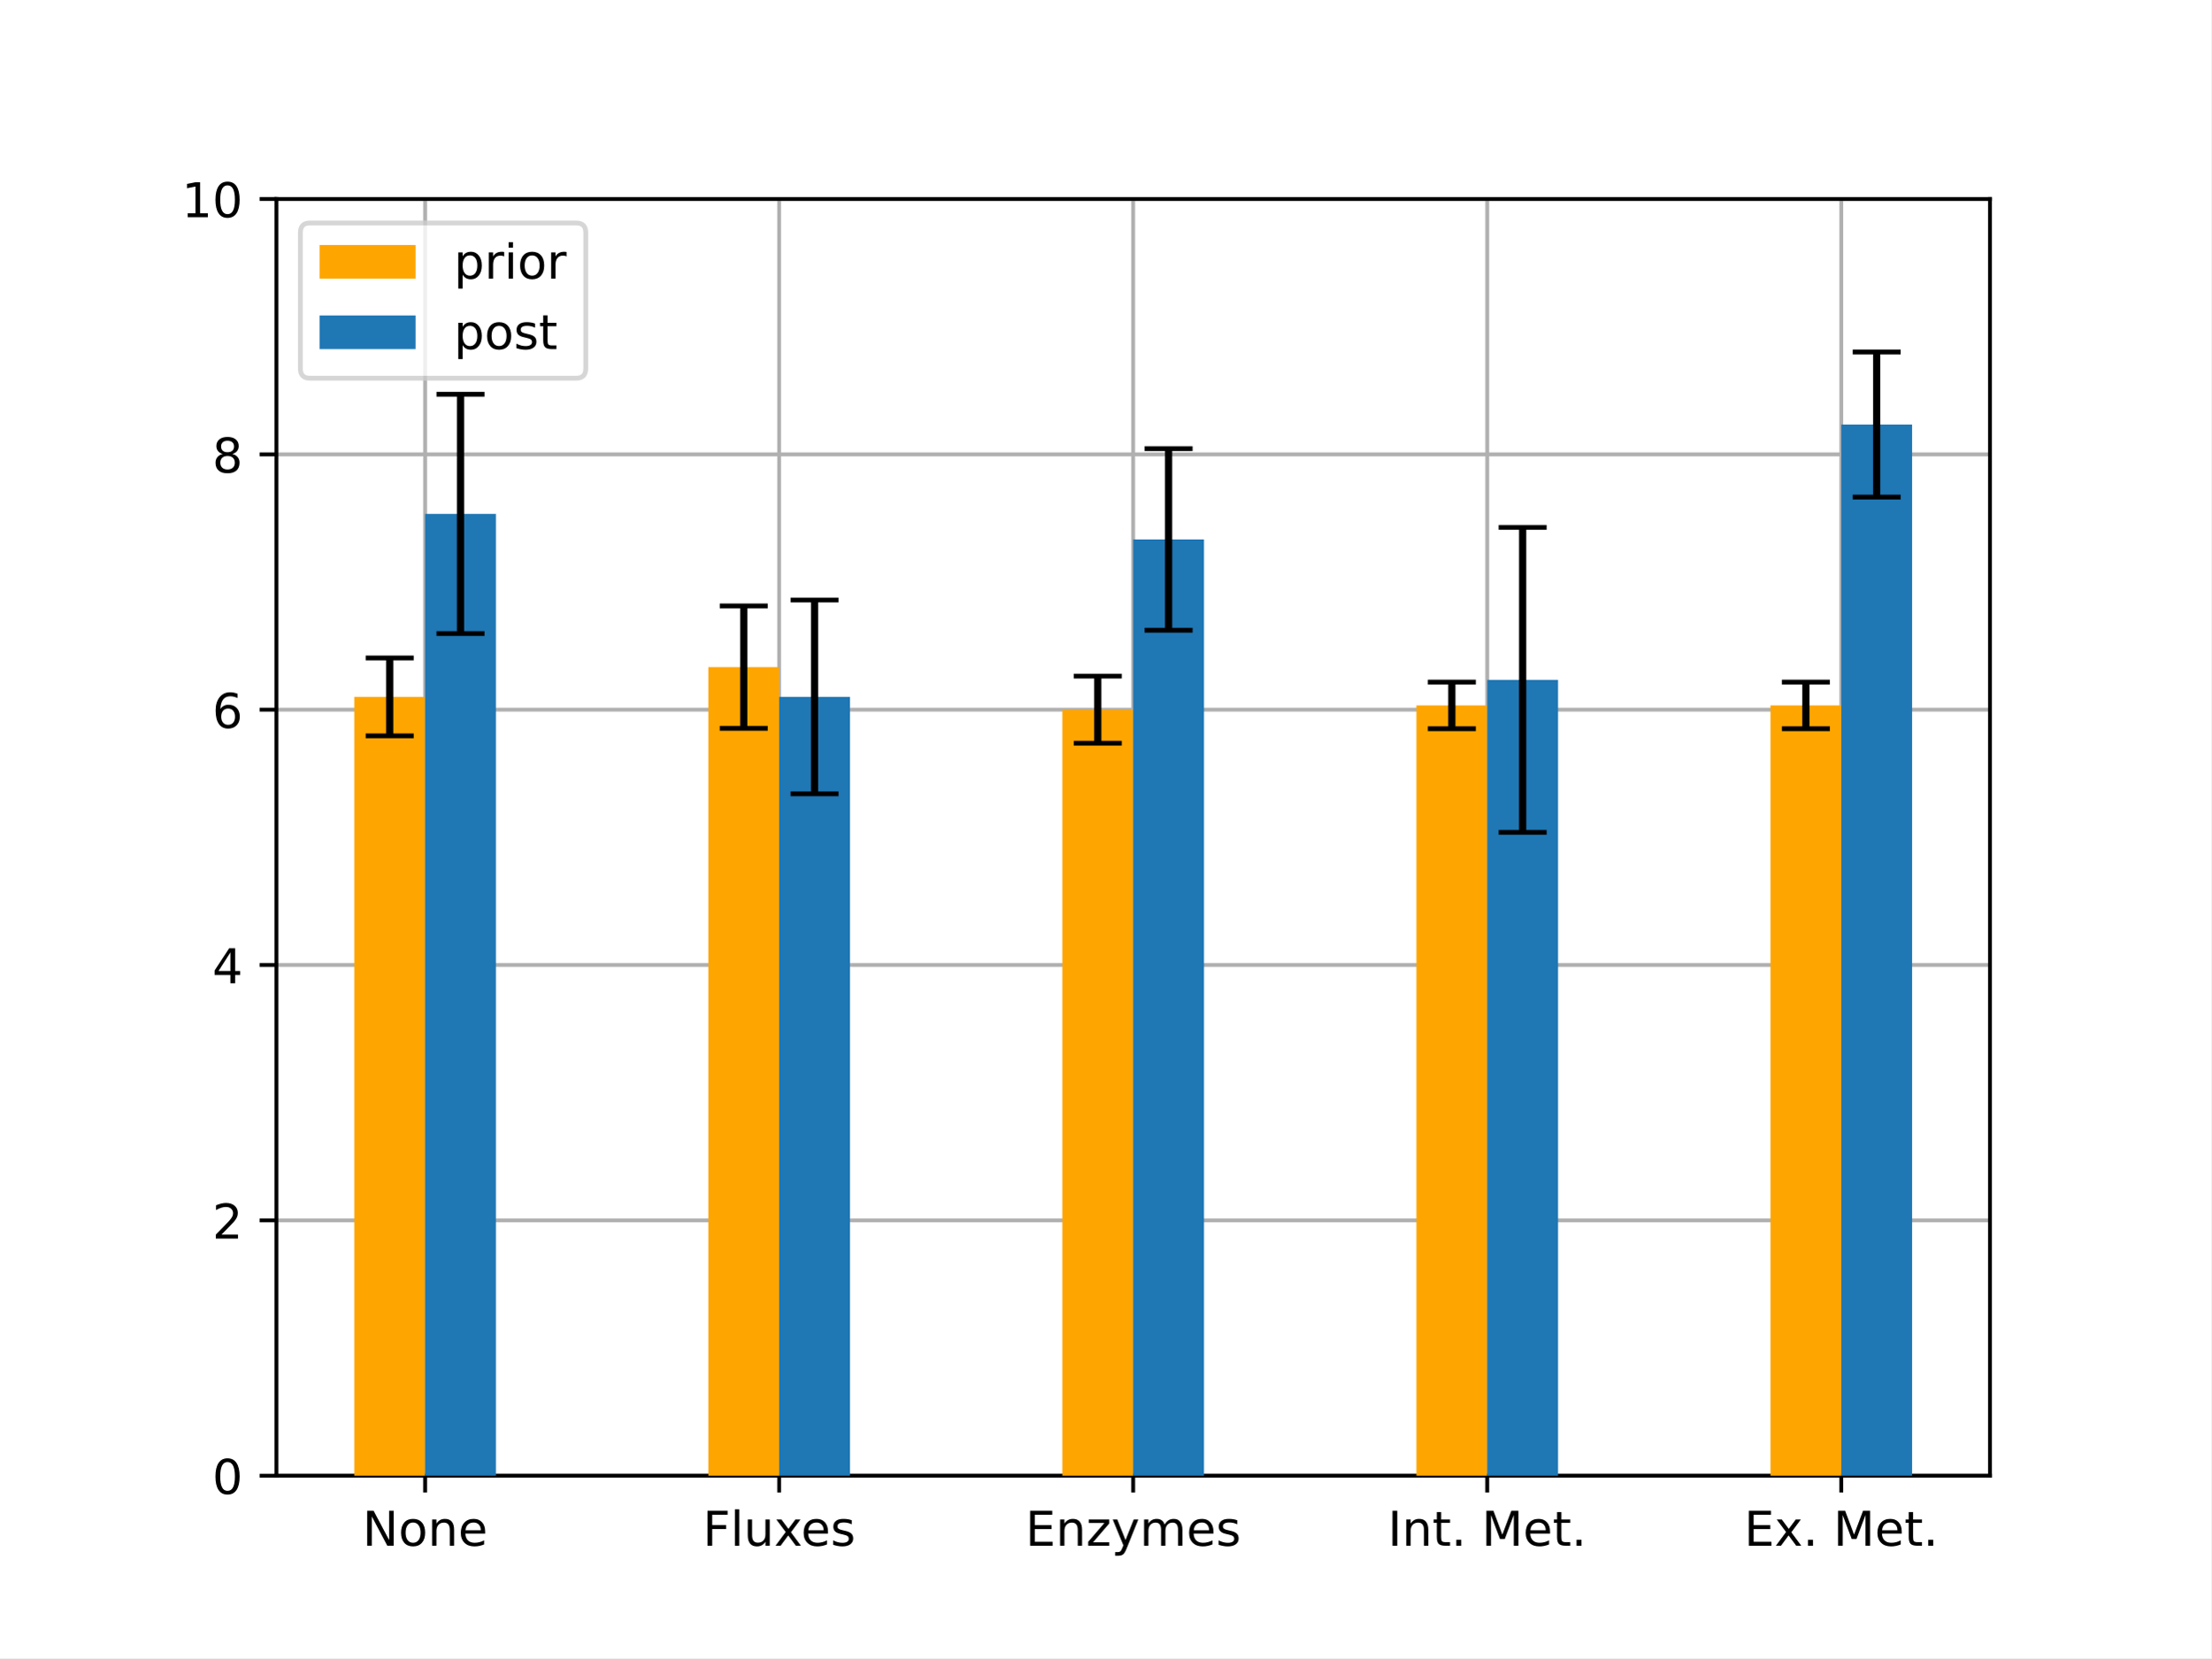
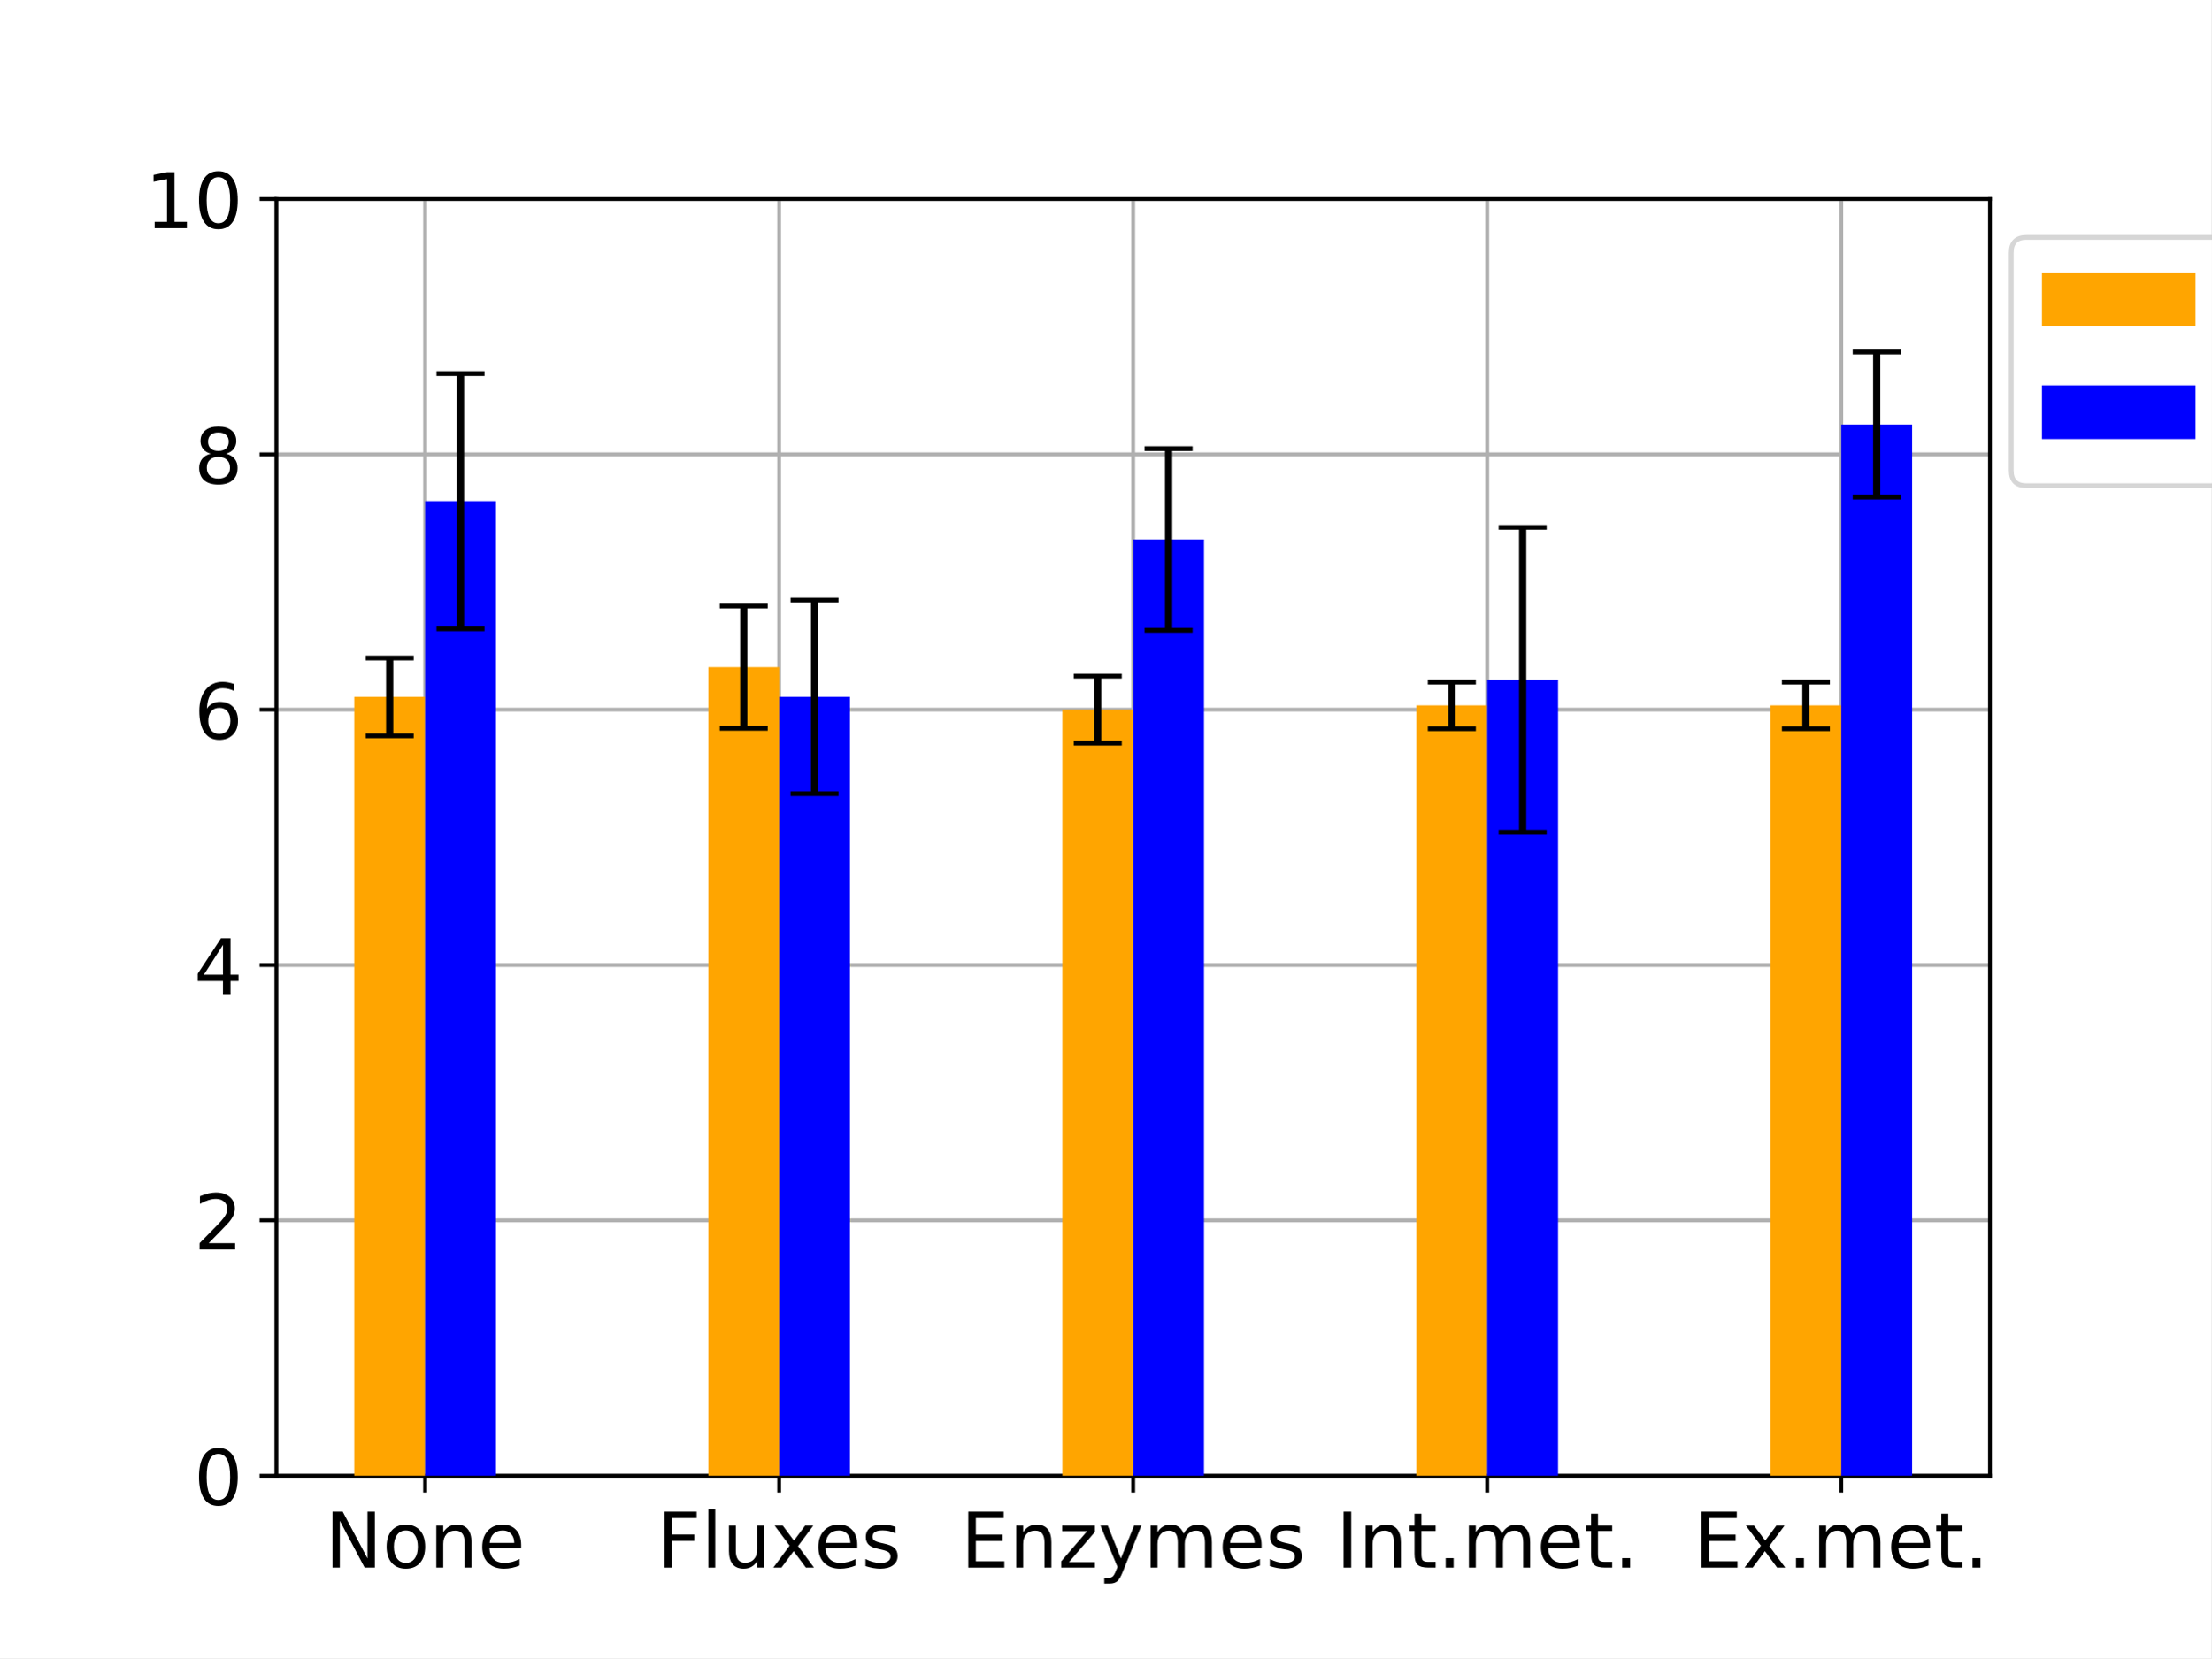
<svg xmlns="http://www.w3.org/2000/svg" xmlns:xlink="http://www.w3.org/1999/xlink" width="460.8pt" height="345.6pt" viewBox="0 0 460.8 345.6" version="1.1">
  <defs>
    <style type="text/css">*{stroke-linejoin: round; stroke-linecap: butt}</style>
  </defs>
  <g id="figure_1">
    <g id="patch_1">
      <path d="M 0 345.6  L 460.8 345.6  L 460.8 0  L 0 0  z " style="fill: #ffffff" />
    </g>
    <g id="axes_1">
      <g id="patch_2">
        <path d="M 57.6 307.584  L 414.72 307.584  L 414.72 41.472  L 57.6 41.472  z " style="fill: #ffffff" />
      </g>
      <g id="matplotlib.axis_1">
        <g id="xtick_1">
          <g id="line2d_1">
-             <path d="M 88.59 307.584  L 88.59 41.472  " clip-path="url(#p0e4ac9f509)" style="fill: none; stroke: #b0b0b0; stroke-width: 0.8; stroke-linecap: square" />
+             <path d="M 88.59 307.584  L 88.59 41.472  " clip-path="url(#p05f80bcb26)" style="fill: none; stroke: #b0b0b0; stroke-width: 0.8; stroke-linecap: square" />
          </g>
          <g id="line2d_2">
            <defs>
-               <path id="m2a19b3f44e" d="M 0 0  L 0 3.5  " style="stroke: #000000; stroke-width: 0.8" />
+               <path id="mc0271619fb" d="M 0 0  L 0 3.5  " style="stroke: #000000; stroke-width: 0.8" />
            </defs>
            <g>
-               <use xlink:href="#m2a19b3f44e" x="88.59" y="307.584" style="stroke: #000000; stroke-width: 0.8" />
+               <use xlink:href="#mc0271619fb" x="88.59" y="307.584" style="stroke: #000000; stroke-width: 0.8" />
            </g>
          </g>
          <g id="text_1">
-             <g transform="translate(75.54444 322.1824) scale(0.1 -0.1)">
+             <g transform="translate(67.71725 326.7415) scale(0.16 -0.16)">
              <defs>
                <path id="DejaVuSans-4e" d="M 628 4666  L 1478 4666  L 3547 763  L 3547 4666  L 4159 4666  L 4159 0  L 3309 0  L 1241 3903  L 1241 0  L 628 0  L 628 4666  z " transform="scale(0.015625)" />
                <path id="DejaVuSans-6f" d="M 1959 3097  Q 1497 3097 1228 2736  Q 959 2375 959 1747  Q 959 1119 1226 758  Q 1494 397 1959 397  Q 2419 397 2687 759  Q 2956 1122 2956 1747  Q 2956 2369 2687 2733  Q 2419 3097 1959 3097  z M 1959 3584  Q 2709 3584 3137 3096  Q 3566 2609 3566 1747  Q 3566 888 3137 398  Q 2709 -91 1959 -91  Q 1206 -91 779 398  Q 353 888 353 1747  Q 353 2609 779 3096  Q 1206 3584 1959 3584  z " transform="scale(0.015625)" />
                <path id="DejaVuSans-6e" d="M 3513 2113  L 3513 0  L 2938 0  L 2938 2094  Q 2938 2591 2744 2837  Q 2550 3084 2163 3084  Q 1697 3084 1428 2787  Q 1159 2491 1159 1978  L 1159 0  L 581 0  L 581 3500  L 1159 3500  L 1159 2956  Q 1366 3272 1645 3428  Q 1925 3584 2291 3584  Q 2894 3584 3203 3211  Q 3513 2838 3513 2113  z " transform="scale(0.015625)" />
                <path id="DejaVuSans-65" d="M 3597 1894  L 3597 1613  L 953 1613  Q 991 1019 1311 708  Q 1631 397 2203 397  Q 2534 397 2845 478  Q 3156 559 3463 722  L 3463 178  Q 3153 47 2828 -22  Q 2503 -91 2169 -91  Q 1331 -91 842 396  Q 353 884 353 1716  Q 353 2575 817 3079  Q 1281 3584 2069 3584  Q 2775 3584 3186 3129  Q 3597 2675 3597 1894  z M 3022 2063  Q 3016 2534 2758 2815  Q 2500 3097 2075 3097  Q 1594 3097 1305 2825  Q 1016 2553 972 2059  L 3022 2063  z " transform="scale(0.015625)" />
              </defs>
              <use xlink:href="#DejaVuSans-4e" />
              <use xlink:href="#DejaVuSans-6f" x="74.805" />
              <use xlink:href="#DejaVuSans-6e" x="135.986" />
              <use xlink:href="#DejaVuSans-65" x="199.365" />
            </g>
          </g>
        </g>
        <g id="xtick_2">
          <g id="line2d_3">
-             <path d="M 162.375 307.584  L 162.375 41.472  " clip-path="url(#p0e4ac9f509)" style="fill: none; stroke: #b0b0b0; stroke-width: 0.8; stroke-linecap: square" />
+             <path d="M 162.375 307.584  L 162.375 41.472  " clip-path="url(#p05f80bcb26)" style="fill: none; stroke: #b0b0b0; stroke-width: 0.8; stroke-linecap: square" />
          </g>
          <g id="line2d_4">
            <g>
-               <use xlink:href="#m2a19b3f44e" x="162.375" y="307.584" style="stroke: #000000; stroke-width: 0.8" />
+               <use xlink:href="#mc0271619fb" x="162.375" y="307.584" style="stroke: #000000; stroke-width: 0.8" />
            </g>
          </g>
          <g id="text_2">
-             <g transform="translate(146.4569 322.1824) scale(0.1 -0.1)">
+             <g transform="translate(136.9061 326.7415) scale(0.16 -0.16)">
              <defs>
                <path id="DejaVuSans-46" d="M 628 4666  L 3309 4666  L 3309 4134  L 1259 4134  L 1259 2759  L 3109 2759  L 3109 2228  L 1259 2228  L 1259 0  L 628 0  L 628 4666  z " transform="scale(0.015625)" />
                <path id="DejaVuSans-6c" d="M 603 4863  L 1178 4863  L 1178 0  L 603 0  L 603 4863  z " transform="scale(0.015625)" />
                <path id="DejaVuSans-75" d="M 544 1381  L 544 3500  L 1119 3500  L 1119 1403  Q 1119 906 1312 657  Q 1506 409 1894 409  Q 2359 409 2629 706  Q 2900 1003 2900 1516  L 2900 3500  L 3475 3500  L 3475 0  L 2900 0  L 2900 538  Q 2691 219 2414 64  Q 2138 -91 1772 -91  Q 1169 -91 856 284  Q 544 659 544 1381  z M 1991 3584  L 1991 3584  z " transform="scale(0.015625)" />
                <path id="DejaVuSans-78" d="M 3513 3500  L 2247 1797  L 3578 0  L 2900 0  L 1881 1375  L 863 0  L 184 0  L 1544 1831  L 300 3500  L 978 3500  L 1906 2253  L 2834 3500  L 3513 3500  z " transform="scale(0.015625)" />
                <path id="DejaVuSans-73" d="M 2834 3397  L 2834 2853  Q 2591 2978 2328 3040  Q 2066 3103 1784 3103  Q 1356 3103 1142 2972  Q 928 2841 928 2578  Q 928 2378 1081 2264  Q 1234 2150 1697 2047  L 1894 2003  Q 2506 1872 2764 1633  Q 3022 1394 3022 966  Q 3022 478 2636 193  Q 2250 -91 1575 -91  Q 1294 -91 989 -36  Q 684 19 347 128  L 347 722  Q 666 556 975 473  Q 1284 391 1588 391  Q 1994 391 2212 530  Q 2431 669 2431 922  Q 2431 1156 2273 1281  Q 2116 1406 1581 1522  L 1381 1569  Q 847 1681 609 1914  Q 372 2147 372 2553  Q 372 3047 722 3315  Q 1072 3584 1716 3584  Q 2034 3584 2315 3537  Q 2597 3491 2834 3397  z " transform="scale(0.015625)" />
              </defs>
              <use xlink:href="#DejaVuSans-46" />
              <use xlink:href="#DejaVuSans-6c" x="57.52" />
              <use xlink:href="#DejaVuSans-75" x="85.303" />
              <use xlink:href="#DejaVuSans-78" x="148.682" />
              <use xlink:href="#DejaVuSans-65" x="204.736" />
              <use xlink:href="#DejaVuSans-73" x="266.26" />
            </g>
          </g>
        </g>
        <g id="xtick_3">
          <g id="line2d_5">
-             <path d="M 236.16 307.584  L 236.16 41.472  " clip-path="url(#p0e4ac9f509)" style="fill: none; stroke: #b0b0b0; stroke-width: 0.8; stroke-linecap: square" />
+             <path d="M 236.16 307.584  L 236.16 41.472  " clip-path="url(#p05f80bcb26)" style="fill: none; stroke: #b0b0b0; stroke-width: 0.8; stroke-linecap: square" />
          </g>
          <g id="line2d_6">
            <g>
-               <use xlink:href="#m2a19b3f44e" x="236.16" y="307.584" style="stroke: #000000; stroke-width: 0.8" />
+               <use xlink:href="#mc0271619fb" x="236.16" y="307.584" style="stroke: #000000; stroke-width: 0.8" />
            </g>
          </g>
          <g id="text_3">
-             <g transform="translate(213.6967 322.1824) scale(0.1 -0.1)">
+             <g transform="translate(200.2188 326.7415) scale(0.16 -0.16)">
              <defs>
                <path id="DejaVuSans-45" d="M 628 4666  L 3578 4666  L 3578 4134  L 1259 4134  L 1259 2753  L 3481 2753  L 3481 2222  L 1259 2222  L 1259 531  L 3634 531  L 3634 0  L 628 0  L 628 4666  z " transform="scale(0.015625)" />
                <path id="DejaVuSans-7a" d="M 353 3500  L 3084 3500  L 3084 2975  L 922 459  L 3084 459  L 3084 0  L 275 0  L 275 525  L 2438 3041  L 353 3041  L 353 3500  z " transform="scale(0.015625)" />
                <path id="DejaVuSans-79" d="M 2059 -325  Q 1816 -950 1584 -1140  Q 1353 -1331 966 -1331  L 506 -1331  L 506 -850  L 844 -850  Q 1081 -850 1212 -737  Q 1344 -625 1503 -206  L 1606 56  L 191 3500  L 800 3500  L 1894 763  L 2988 3500  L 3597 3500  L 2059 -325  z " transform="scale(0.015625)" />
                <path id="DejaVuSans-6d" d="M 3328 2828  Q 3544 3216 3844 3400  Q 4144 3584 4550 3584  Q 5097 3584 5394 3201  Q 5691 2819 5691 2113  L 5691 0  L 5113 0  L 5113 2094  Q 5113 2597 4934 2840  Q 4756 3084 4391 3084  Q 3944 3084 3684 2787  Q 3425 2491 3425 1978  L 3425 0  L 2847 0  L 2847 2094  Q 2847 2600 2669 2842  Q 2491 3084 2119 3084  Q 1678 3084 1418 2786  Q 1159 2488 1159 1978  L 1159 0  L 581 0  L 581 3500  L 1159 3500  L 1159 2956  Q 1356 3278 1631 3431  Q 1906 3584 2284 3584  Q 2666 3584 2933 3390  Q 3200 3197 3328 2828  z " transform="scale(0.015625)" />
              </defs>
              <use xlink:href="#DejaVuSans-45" />
              <use xlink:href="#DejaVuSans-6e" x="63.184" />
              <use xlink:href="#DejaVuSans-7a" x="126.562" />
              <use xlink:href="#DejaVuSans-79" x="179.053" />
              <use xlink:href="#DejaVuSans-6d" x="238.232" />
              <use xlink:href="#DejaVuSans-65" x="335.645" />
              <use xlink:href="#DejaVuSans-73" x="397.168" />
            </g>
          </g>
        </g>
        <g id="xtick_4">
          <g id="line2d_7">
-             <path d="M 309.945 307.584  L 309.945 41.472  " clip-path="url(#p0e4ac9f509)" style="fill: none; stroke: #b0b0b0; stroke-width: 0.8; stroke-linecap: square" />
+             <path d="M 309.945 307.584  L 309.945 41.472  " clip-path="url(#p05f80bcb26)" style="fill: none; stroke: #b0b0b0; stroke-width: 0.8; stroke-linecap: square" />
          </g>
          <g id="line2d_8">
            <g>
-               <use xlink:href="#m2a19b3f44e" x="309.945" y="307.584" style="stroke: #000000; stroke-width: 0.8" />
+               <use xlink:href="#mc0271619fb" x="309.945" y="307.584" style="stroke: #000000; stroke-width: 0.8" />
            </g>
          </g>
          <g id="text_4">
-             <g transform="translate(289.2232 322.1824) scale(0.1 -0.1)">
+             <g transform="translate(278.4426 326.7415) scale(0.16 -0.16)">
              <defs>
                <path id="DejaVuSans-49" d="M 628 4666  L 1259 4666  L 1259 0  L 628 0  L 628 4666  z " transform="scale(0.015625)" />
                <path id="DejaVuSans-74" d="M 1172 4494  L 1172 3500  L 2356 3500  L 2356 3053  L 1172 3053  L 1172 1153  Q 1172 725 1289 603  Q 1406 481 1766 481  L 2356 481  L 2356 0  L 1766 0  Q 1100 0 847 248  Q 594 497 594 1153  L 594 3053  L 172 3053  L 172 3500  L 594 3500  L 594 4494  L 1172 4494  z " transform="scale(0.015625)" />
                <path id="DejaVuSans-2e" d="M 684 794  L 1344 794  L 1344 0  L 684 0  L 684 794  z " transform="scale(0.015625)" />
-                 <path id="DejaVuSans-20" transform="scale(0.015625)" />
-                 <path id="DejaVuSans-4d" d="M 628 4666  L 1569 4666  L 2759 1491  L 3956 4666  L 4897 4666  L 4897 0  L 4281 0  L 4281 4097  L 3078 897  L 2444 897  L 1241 4097  L 1241 0  L 628 0  L 628 4666  z " transform="scale(0.015625)" />
              </defs>
              <use xlink:href="#DejaVuSans-49" />
              <use xlink:href="#DejaVuSans-6e" x="29.492" />
              <use xlink:href="#DejaVuSans-74" x="92.871" />
              <use xlink:href="#DejaVuSans-2e" x="132.08" />
-               <use xlink:href="#DejaVuSans-20" x="163.867" />
-               <use xlink:href="#DejaVuSans-4d" x="195.654" />
-               <use xlink:href="#DejaVuSans-65" x="281.934" />
-               <use xlink:href="#DejaVuSans-74" x="343.457" />
-               <use xlink:href="#DejaVuSans-2e" x="382.666" />
+               <use xlink:href="#DejaVuSans-6d" x="163.867" />
+               <use xlink:href="#DejaVuSans-65" x="261.279" />
+               <use xlink:href="#DejaVuSans-74" x="322.803" />
+               <use xlink:href="#DejaVuSans-2e" x="362.012" />
            </g>
          </g>
        </g>
        <g id="xtick_5">
          <g id="line2d_9">
-             <path d="M 383.73 307.584  L 383.73 41.472  " clip-path="url(#p0e4ac9f509)" style="fill: none; stroke: #b0b0b0; stroke-width: 0.8; stroke-linecap: square" />
+             <path d="M 383.73 307.584  L 383.73 41.472  " clip-path="url(#p05f80bcb26)" style="fill: none; stroke: #b0b0b0; stroke-width: 0.8; stroke-linecap: square" />
          </g>
          <g id="line2d_10">
            <g>
-               <use xlink:href="#m2a19b3f44e" x="383.73" y="307.584" style="stroke: #000000; stroke-width: 0.8" />
+               <use xlink:href="#mc0271619fb" x="383.73" y="307.584" style="stroke: #000000; stroke-width: 0.8" />
            </g>
          </g>
          <g id="text_5">
-             <g transform="translate(363.4935 322.1824) scale(0.1 -0.1)">
+             <g transform="translate(353.004 326.7415) scale(0.16 -0.16)">
              <use xlink:href="#DejaVuSans-45" />
              <use xlink:href="#DejaVuSans-78" x="63.184" />
              <use xlink:href="#DejaVuSans-2e" x="122.363" />
-               <use xlink:href="#DejaVuSans-20" x="154.15" />
-               <use xlink:href="#DejaVuSans-4d" x="185.938" />
-               <use xlink:href="#DejaVuSans-65" x="272.217" />
-               <use xlink:href="#DejaVuSans-74" x="333.74" />
-               <use xlink:href="#DejaVuSans-2e" x="372.949" />
+               <use xlink:href="#DejaVuSans-6d" x="154.15" />
+               <use xlink:href="#DejaVuSans-65" x="251.562" />
+               <use xlink:href="#DejaVuSans-74" x="313.086" />
+               <use xlink:href="#DejaVuSans-2e" x="352.295" />
            </g>
          </g>
        </g>
      </g>
      <g id="matplotlib.axis_2">
        <g id="ytick_1">
          <g id="line2d_11">
-             <path d="M 57.6 307.584  L 414.72 307.584  " clip-path="url(#p0e4ac9f509)" style="fill: none; stroke: #b0b0b0; stroke-width: 0.8; stroke-linecap: square" />
+             <path d="M 57.6 307.584  L 414.72 307.584  " clip-path="url(#p05f80bcb26)" style="fill: none; stroke: #b0b0b0; stroke-width: 0.8; stroke-linecap: square" />
          </g>
          <g id="line2d_12">
            <defs>
-               <path id="m4523ddd2a5" d="M 0 0  L -3.5 0  " style="stroke: #000000; stroke-width: 0.8" />
+               <path id="m59524a9bc6" d="M 0 0  L -3.5 0  " style="stroke: #000000; stroke-width: 0.8" />
            </defs>
            <g>
-               <use xlink:href="#m4523ddd2a5" x="57.6" y="307.584" style="stroke: #000000; stroke-width: 0.8" />
+               <use xlink:href="#m59524a9bc6" x="57.6" y="307.584" style="stroke: #000000; stroke-width: 0.8" />
            </g>
          </g>
          <g id="text_6">
-             <g transform="translate(44.2375 311.3832) scale(0.1 -0.1)">
+             <g transform="translate(40.42 313.6628) scale(0.16 -0.16)">
              <defs>
                <path id="DejaVuSans-30" d="M 2034 4250  Q 1547 4250 1301 3770  Q 1056 3291 1056 2328  Q 1056 1369 1301 889  Q 1547 409 2034 409  Q 2525 409 2770 889  Q 3016 1369 3016 2328  Q 3016 3291 2770 3770  Q 2525 4250 2034 4250  z M 2034 4750  Q 2819 4750 3233 4129  Q 3647 3509 3647 2328  Q 3647 1150 3233 529  Q 2819 -91 2034 -91  Q 1250 -91 836 529  Q 422 1150 422 2328  Q 422 3509 836 4129  Q 1250 4750 2034 4750  z " transform="scale(0.015625)" />
              </defs>
              <use xlink:href="#DejaVuSans-30" />
            </g>
          </g>
        </g>
        <g id="ytick_2">
          <g id="line2d_13">
-             <path d="M 57.6 254.362  L 414.72 254.362  " clip-path="url(#p0e4ac9f509)" style="fill: none; stroke: #b0b0b0; stroke-width: 0.8; stroke-linecap: square" />
+             <path d="M 57.6 254.362  L 414.72 254.362  " clip-path="url(#p05f80bcb26)" style="fill: none; stroke: #b0b0b0; stroke-width: 0.8; stroke-linecap: square" />
          </g>
          <g id="line2d_14">
            <g>
-               <use xlink:href="#m4523ddd2a5" x="57.6" y="254.362" style="stroke: #000000; stroke-width: 0.8" />
+               <use xlink:href="#m59524a9bc6" x="57.6" y="254.362" style="stroke: #000000; stroke-width: 0.8" />
            </g>
          </g>
          <g id="text_7">
-             <g transform="translate(44.2375 258.1608) scale(0.1 -0.1)">
+             <g transform="translate(40.42 260.4404) scale(0.16 -0.16)">
              <defs>
                <path id="DejaVuSans-32" d="M 1228 531  L 3431 531  L 3431 0  L 469 0  L 469 531  Q 828 903 1448 1529  Q 2069 2156 2228 2338  Q 2531 2678 2651 2914  Q 2772 3150 2772 3378  Q 2772 3750 2511 3984  Q 2250 4219 1831 4219  Q 1534 4219 1204 4116  Q 875 4013 500 3803  L 500 4441  Q 881 4594 1212 4672  Q 1544 4750 1819 4750  Q 2544 4750 2975 4387  Q 3406 4025 3406 3419  Q 3406 3131 3298 2873  Q 3191 2616 2906 2266  Q 2828 2175 2409 1742  Q 1991 1309 1228 531  z " transform="scale(0.015625)" />
              </defs>
              <use xlink:href="#DejaVuSans-32" />
            </g>
          </g>
        </g>
        <g id="ytick_3">
          <g id="line2d_15">
-             <path d="M 57.6 201.139  L 414.72 201.139  " clip-path="url(#p0e4ac9f509)" style="fill: none; stroke: #b0b0b0; stroke-width: 0.8; stroke-linecap: square" />
+             <path d="M 57.6 201.139  L 414.72 201.139  " clip-path="url(#p05f80bcb26)" style="fill: none; stroke: #b0b0b0; stroke-width: 0.8; stroke-linecap: square" />
          </g>
          <g id="line2d_16">
            <g>
-               <use xlink:href="#m4523ddd2a5" x="57.6" y="201.139" style="stroke: #000000; stroke-width: 0.8" />
+               <use xlink:href="#m59524a9bc6" x="57.6" y="201.139" style="stroke: #000000; stroke-width: 0.8" />
            </g>
          </g>
          <g id="text_8">
-             <g transform="translate(44.2375 204.9384) scale(0.1 -0.1)">
+             <g transform="translate(40.42 207.218) scale(0.16 -0.16)">
              <defs>
                <path id="DejaVuSans-34" d="M 2419 4116  L 825 1625  L 2419 1625  L 2419 4116  z M 2253 4666  L 3047 4666  L 3047 1625  L 3713 1625  L 3713 1100  L 3047 1100  L 3047 0  L 2419 0  L 2419 1100  L 313 1100  L 313 1709  L 2253 4666  z " transform="scale(0.015625)" />
              </defs>
              <use xlink:href="#DejaVuSans-34" />
            </g>
          </g>
        </g>
        <g id="ytick_4">
          <g id="line2d_17">
-             <path d="M 57.6 147.917  L 414.72 147.917  " clip-path="url(#p0e4ac9f509)" style="fill: none; stroke: #b0b0b0; stroke-width: 0.8; stroke-linecap: square" />
+             <path d="M 57.6 147.917  L 414.72 147.917  " clip-path="url(#p05f80bcb26)" style="fill: none; stroke: #b0b0b0; stroke-width: 0.8; stroke-linecap: square" />
          </g>
          <g id="line2d_18">
            <g>
-               <use xlink:href="#m4523ddd2a5" x="57.6" y="147.917" style="stroke: #000000; stroke-width: 0.8" />
+               <use xlink:href="#m59524a9bc6" x="57.6" y="147.917" style="stroke: #000000; stroke-width: 0.8" />
            </g>
          </g>
          <g id="text_9">
-             <g transform="translate(44.2375 151.716) scale(0.1 -0.1)">
+             <g transform="translate(40.42 153.9956) scale(0.16 -0.16)">
              <defs>
                <path id="DejaVuSans-36" d="M 2113 2584  Q 1688 2584 1439 2293  Q 1191 2003 1191 1497  Q 1191 994 1439 701  Q 1688 409 2113 409  Q 2538 409 2786 701  Q 3034 994 3034 1497  Q 3034 2003 2786 2293  Q 2538 2584 2113 2584  z M 3366 4563  L 3366 3988  Q 3128 4100 2886 4159  Q 2644 4219 2406 4219  Q 1781 4219 1451 3797  Q 1122 3375 1075 2522  Q 1259 2794 1537 2939  Q 1816 3084 2150 3084  Q 2853 3084 3261 2657  Q 3669 2231 3669 1497  Q 3669 778 3244 343  Q 2819 -91 2113 -91  Q 1303 -91 875 529  Q 447 1150 447 2328  Q 447 3434 972 4092  Q 1497 4750 2381 4750  Q 2619 4750 2861 4703  Q 3103 4656 3366 4563  z " transform="scale(0.015625)" />
              </defs>
              <use xlink:href="#DejaVuSans-36" />
            </g>
          </g>
        </g>
        <g id="ytick_5">
          <g id="line2d_19">
-             <path d="M 57.6 94.694  L 414.72 94.694  " clip-path="url(#p0e4ac9f509)" style="fill: none; stroke: #b0b0b0; stroke-width: 0.8; stroke-linecap: square" />
+             <path d="M 57.6 94.694  L 414.72 94.694  " clip-path="url(#p05f80bcb26)" style="fill: none; stroke: #b0b0b0; stroke-width: 0.8; stroke-linecap: square" />
          </g>
          <g id="line2d_20">
            <g>
-               <use xlink:href="#m4523ddd2a5" x="57.6" y="94.694" style="stroke: #000000; stroke-width: 0.8" />
+               <use xlink:href="#m59524a9bc6" x="57.6" y="94.694" style="stroke: #000000; stroke-width: 0.8" />
            </g>
          </g>
          <g id="text_10">
-             <g transform="translate(44.2375 98.49362) scale(0.1 -0.1)">
+             <g transform="translate(40.42 100.7732) scale(0.16 -0.16)">
              <defs>
                <path id="DejaVuSans-38" d="M 2034 2216  Q 1584 2216 1326 1975  Q 1069 1734 1069 1313  Q 1069 891 1326 650  Q 1584 409 2034 409  Q 2484 409 2743 651  Q 3003 894 3003 1313  Q 3003 1734 2745 1975  Q 2488 2216 2034 2216  z M 1403 2484  Q 997 2584 770 2862  Q 544 3141 544 3541  Q 544 4100 942 4425  Q 1341 4750 2034 4750  Q 2731 4750 3128 4425  Q 3525 4100 3525 3541  Q 3525 3141 3298 2862  Q 3072 2584 2669 2484  Q 3125 2378 3379 2068  Q 3634 1759 3634 1313  Q 3634 634 3220 271  Q 2806 -91 2034 -91  Q 1263 -91 848 271  Q 434 634 434 1313  Q 434 1759 690 2068  Q 947 2378 1403 2484  z M 1172 3481  Q 1172 3119 1398 2916  Q 1625 2713 2034 2713  Q 2441 2713 2670 2916  Q 2900 3119 2900 3481  Q 2900 3844 2670 4047  Q 2441 4250 2034 4250  Q 1625 4250 1398 4047  Q 1172 3844 1172 3481  z " transform="scale(0.015625)" />
              </defs>
              <use xlink:href="#DejaVuSans-38" />
            </g>
          </g>
        </g>
        <g id="ytick_6">
          <g id="line2d_21">
-             <path d="M 57.6 41.472  L 414.72 41.472  " clip-path="url(#p0e4ac9f509)" style="fill: none; stroke: #b0b0b0; stroke-width: 0.8; stroke-linecap: square" />
+             <path d="M 57.6 41.472  L 414.72 41.472  " clip-path="url(#p05f80bcb26)" style="fill: none; stroke: #b0b0b0; stroke-width: 0.8; stroke-linecap: square" />
          </g>
          <g id="line2d_22">
            <g>
-               <use xlink:href="#m4523ddd2a5" x="57.6" y="41.472" style="stroke: #000000; stroke-width: 0.8" />
+               <use xlink:href="#m59524a9bc6" x="57.6" y="41.472" style="stroke: #000000; stroke-width: 0.8" />
            </g>
          </g>
          <g id="text_11">
-             <g transform="translate(37.875 45.27122) scale(0.1 -0.1)">
+             <g transform="translate(30.24 47.55075) scale(0.16 -0.16)">
              <defs>
                <path id="DejaVuSans-31" d="M 794 531  L 1825 531  L 1825 4091  L 703 3866  L 703 4441  L 1819 4666  L 2450 4666  L 2450 531  L 3481 531  L 3481 0  L 794 0  L 794 531  z " transform="scale(0.015625)" />
              </defs>
              <use xlink:href="#DejaVuSans-31" />
              <use xlink:href="#DejaVuSans-30" x="63.623" />
            </g>
          </g>
        </g>
      </g>
      <g id="patch_3">
        <path d="M 57.6 307.584  L 57.6 41.472  " style="fill: none; stroke: #000000; stroke-width: 0.8; stroke-linejoin: miter; stroke-linecap: square" />
      </g>
      <g id="patch_4">
        <path d="M 414.72 307.584  L 414.72 41.472  " style="fill: none; stroke: #000000; stroke-width: 0.8; stroke-linejoin: miter; stroke-linecap: square" />
      </g>
      <g id="patch_5">
        <path d="M 57.6 307.584  L 414.72 307.584  " style="fill: none; stroke: #000000; stroke-width: 0.8; stroke-linejoin: miter; stroke-linecap: square" />
      </g>
      <g id="patch_6">
        <path d="M 57.6 41.472  L 414.72 41.472  " style="fill: none; stroke: #000000; stroke-width: 0.8; stroke-linejoin: miter; stroke-linecap: square" />
      </g>
      <g id="legend_1">
        <g id="patch_7">
-           <path d="M 64.6 78.828  L 120.067 78.828  Q 122.067 78.828 122.067 76.828  L 122.067 48.472  Q 122.067 46.472 120.067 46.472  L 64.6 46.472  Q 62.6 46.472 62.6 48.472  L 62.6 76.828  Q 62.6 78.828 64.6 78.828  z " style="fill: #ffffff; opacity: 0.8; stroke: #cccccc; stroke-linejoin: miter" />
+           <path d="M 422.349 101.242  L 511.096 101.242  Q 514.296 101.242 514.296 98.042  L 514.296 52.672  Q 514.296 49.472 511.096 49.472  L 422.349 49.472  Q 419.149 49.472 419.149 52.672  L 419.149 98.042  Q 419.149 101.242 422.349 101.242  z " style="fill: #ffffff; opacity: 0.8; stroke: #cccccc; stroke-linejoin: miter" />
        </g>
        <g id="patch_8">
-           <path d="M 66.6 58.07  L 86.6 58.07  L 86.6 51.07  L 66.6 51.07  z " style="fill: #ffa500" />
+           <path d="M 425.549 68.029  L 457.549 68.029  L 457.549 56.83  L 425.549 56.83  z " style="fill: #ffa500" />
        </g>
        <g id="text_12">
-           <g transform="translate(94.6 58.07044) scale(0.1 -0.1)">
+           <g transform="translate(470.3488 68.0295) scale(0.16 -0.16)">
            <defs>
              <path id="DejaVuSans-70" d="M 1159 525  L 1159 -1331  L 581 -1331  L 581 3500  L 1159 3500  L 1159 2969  Q 1341 3281 1617 3432  Q 1894 3584 2278 3584  Q 2916 3584 3314 3078  Q 3713 2572 3713 1747  Q 3713 922 3314 415  Q 2916 -91 2278 -91  Q 1894 -91 1617 61  Q 1341 213 1159 525  z M 3116 1747  Q 3116 2381 2855 2742  Q 2594 3103 2138 3103  Q 1681 3103 1420 2742  Q 1159 2381 1159 1747  Q 1159 1113 1420 752  Q 1681 391 2138 391  Q 2594 391 2855 752  Q 3116 1113 3116 1747  z " transform="scale(0.015625)" />
              <path id="DejaVuSans-72" d="M 2631 2963  Q 2534 3019 2420 3045  Q 2306 3072 2169 3072  Q 1681 3072 1420 2755  Q 1159 2438 1159 1844  L 1159 0  L 581 0  L 581 3500  L 1159 3500  L 1159 2956  Q 1341 3275 1631 3429  Q 1922 3584 2338 3584  Q 2397 3584 2469 3576  Q 2541 3569 2628 3553  L 2631 2963  z " transform="scale(0.015625)" />
              <path id="DejaVuSans-69" d="M 603 3500  L 1178 3500  L 1178 0  L 603 0  L 603 3500  z M 603 4863  L 1178 4863  L 1178 4134  L 603 4134  L 603 4863  z " transform="scale(0.015625)" />
            </defs>
            <use xlink:href="#DejaVuSans-70" />
            <use xlink:href="#DejaVuSans-72" x="63.477" />
            <use xlink:href="#DejaVuSans-69" x="104.59" />
            <use xlink:href="#DejaVuSans-6f" x="132.373" />
            <use xlink:href="#DejaVuSans-72" x="193.555" />
          </g>
        </g>
        <g id="patch_9">
-           <path d="M 66.6 72.749  L 86.6 72.749  L 86.6 65.749  L 66.6 65.749  z " style="fill: #1f77b4" />
+           <path d="M 425.549 91.514  L 457.549 91.514  L 457.549 80.314  L 425.549 80.314  z " style="fill: #0000ff" />
        </g>
        <g id="text_13">
-           <g transform="translate(94.6 72.74856) scale(0.1 -0.1)">
+           <g transform="translate(470.3488 91.5145) scale(0.16 -0.16)">
            <use xlink:href="#DejaVuSans-70" />
            <use xlink:href="#DejaVuSans-6f" x="63.477" />
            <use xlink:href="#DejaVuSans-73" x="124.658" />
            <use xlink:href="#DejaVuSans-74" x="176.758" />
          </g>
        </g>
      </g>
      <g id="patch_10">
-         <path d="M 73.833 307.584  L 88.59 307.584  L 88.59 145.256  L 73.833 145.256  z " clip-path="url(#p0e4ac9f509)" style="fill: #ffa500" />
+         <path d="M 73.833 307.584  L 88.59 307.584  L 88.59 145.256  L 73.833 145.256  z " clip-path="url(#p05f80bcb26)" style="fill: #ffa500" />
      </g>
      <g id="patch_11">
-         <path d="M 147.618 307.584  L 162.375 307.584  L 162.375 139.046  L 147.618 139.046  z " clip-path="url(#p0e4ac9f509)" style="fill: #ffa500" />
+         <path d="M 147.618 307.584  L 162.375 307.584  L 162.375 139.046  L 147.618 139.046  z " clip-path="url(#p05f80bcb26)" style="fill: #ffa500" />
      </g>
      <g id="patch_12">
-         <path d="M 221.403 307.584  L 236.16 307.584  L 236.16 147.917  L 221.403 147.917  z " clip-path="url(#p0e4ac9f509)" style="fill: #ffa500" />
+         <path d="M 221.403 307.584  L 236.16 307.584  L 236.16 147.917  L 221.403 147.917  z " clip-path="url(#p05f80bcb26)" style="fill: #ffa500" />
      </g>
      <g id="patch_13">
-         <path d="M 295.188 307.584  L 309.945 307.584  L 309.945 147.03  L 295.188 147.03  z " clip-path="url(#p0e4ac9f509)" style="fill: #ffa500" />
+         <path d="M 295.188 307.584  L 309.945 307.584  L 309.945 147.03  L 295.188 147.03  z " clip-path="url(#p05f80bcb26)" style="fill: #ffa500" />
      </g>
      <g id="patch_14">
-         <path d="M 368.973 307.584  L 383.73 307.584  L 383.73 147.03  L 368.973 147.03  z " clip-path="url(#p0e4ac9f509)" style="fill: #ffa500" />
+         <path d="M 368.973 307.584  L 383.73 307.584  L 383.73 147.03  L 368.973 147.03  z " clip-path="url(#p05f80bcb26)" style="fill: #ffa500" />
      </g>
      <g id="patch_15">
-         <path d="M 88.59 307.584  L 103.347 307.584  L 103.347 107.113  L 88.59 107.113  z " clip-path="url(#p0e4ac9f509)" style="fill: #1f77b4" />
+         <path d="M 88.59 307.584  L 103.347 307.584  L 103.347 104.452  L 88.59 104.452  z " clip-path="url(#p05f80bcb26)" style="fill: #0000ff" />
      </g>
      <g id="patch_16">
-         <path d="M 162.375 307.584  L 177.132 307.584  L 177.132 145.256  L 162.375 145.256  z " clip-path="url(#p0e4ac9f509)" style="fill: #1f77b4" />
+         <path d="M 162.375 307.584  L 177.132 307.584  L 177.132 145.256  L 162.375 145.256  z " clip-path="url(#p05f80bcb26)" style="fill: #0000ff" />
      </g>
      <g id="patch_17">
-         <path d="M 236.16 307.584  L 250.917 307.584  L 250.917 112.435  L 236.16 112.435  z " clip-path="url(#p0e4ac9f509)" style="fill: #1f77b4" />
+         <path d="M 236.16 307.584  L 250.917 307.584  L 250.917 112.435  L 236.16 112.435  z " clip-path="url(#p05f80bcb26)" style="fill: #0000ff" />
      </g>
      <g id="patch_18">
-         <path d="M 309.945 307.584  L 324.702 307.584  L 324.702 141.708  L 309.945 141.708  z " clip-path="url(#p0e4ac9f509)" style="fill: #1f77b4" />
+         <path d="M 309.945 307.584  L 324.702 307.584  L 324.702 141.708  L 309.945 141.708  z " clip-path="url(#p05f80bcb26)" style="fill: #0000ff" />
      </g>
      <g id="patch_19">
-         <path d="M 383.73 307.584  L 398.487 307.584  L 398.487 88.485  L 383.73 88.485  z " clip-path="url(#p0e4ac9f509)" style="fill: #1f77b4" />
+         <path d="M 383.73 307.584  L 398.487 307.584  L 398.487 88.485  L 383.73 88.485  z " clip-path="url(#p05f80bcb26)" style="fill: #0000ff" />
      </g>
      <g id="LineCollection_1">
-         <path d="M 81.211 153.376  L 81.211 137.136  " clip-path="url(#p0e4ac9f509)" style="fill: none; stroke: #000000; stroke-width: 1.5" />
-         <path d="M 154.996 151.805  L 154.996 126.287  " clip-path="url(#p0e4ac9f509)" style="fill: none; stroke: #000000; stroke-width: 1.5" />
-         <path d="M 228.781 154.905  L 228.781 140.928  " clip-path="url(#p0e4ac9f509)" style="fill: none; stroke: #000000; stroke-width: 1.5" />
-         <path d="M 302.567 151.888  L 302.567 142.171  " clip-path="url(#p0e4ac9f509)" style="fill: none; stroke: #000000; stroke-width: 1.5" />
-         <path d="M 376.352 151.888  L 376.352 142.171  " clip-path="url(#p0e4ac9f509)" style="fill: none; stroke: #000000; stroke-width: 1.5" />
+         <path d="M 81.211 153.376  L 81.211 137.136  " clip-path="url(#p05f80bcb26)" style="fill: none; stroke: #000000; stroke-width: 1.5" />
+         <path d="M 154.996 151.805  L 154.996 126.287  " clip-path="url(#p05f80bcb26)" style="fill: none; stroke: #000000; stroke-width: 1.5" />
+         <path d="M 228.781 154.905  L 228.781 140.928  " clip-path="url(#p05f80bcb26)" style="fill: none; stroke: #000000; stroke-width: 1.5" />
+         <path d="M 302.567 151.888  L 302.567 142.171  " clip-path="url(#p05f80bcb26)" style="fill: none; stroke: #000000; stroke-width: 1.5" />
+         <path d="M 376.352 151.888  L 376.352 142.171  " clip-path="url(#p05f80bcb26)" style="fill: none; stroke: #000000; stroke-width: 1.5" />
      </g>
      <g id="line2d_23">
        <defs>
-           <path id="m9eb716d9a0" d="M 5 0  L -5 -0  " style="stroke: #000000" />
+           <path id="m4fef447519" d="M 5 0  L -5 -0  " style="stroke: #000000" />
        </defs>
-         <g clip-path="url(#p0e4ac9f509)">
-           <use xlink:href="#m9eb716d9a0" x="81.211" y="153.376" style="stroke: #000000" />
-           <use xlink:href="#m9eb716d9a0" x="154.996" y="151.805" style="stroke: #000000" />
-           <use xlink:href="#m9eb716d9a0" x="228.781" y="154.905" style="stroke: #000000" />
-           <use xlink:href="#m9eb716d9a0" x="302.567" y="151.888" style="stroke: #000000" />
-           <use xlink:href="#m9eb716d9a0" x="376.352" y="151.888" style="stroke: #000000" />
+         <g clip-path="url(#p05f80bcb26)">
+           <use xlink:href="#m4fef447519" x="81.211" y="153.376" style="stroke: #000000" />
+           <use xlink:href="#m4fef447519" x="154.996" y="151.805" style="stroke: #000000" />
+           <use xlink:href="#m4fef447519" x="228.781" y="154.905" style="stroke: #000000" />
+           <use xlink:href="#m4fef447519" x="302.567" y="151.888" style="stroke: #000000" />
+           <use xlink:href="#m4fef447519" x="376.352" y="151.888" style="stroke: #000000" />
        </g>
      </g>
      <g id="line2d_24">
-         <g clip-path="url(#p0e4ac9f509)">
-           <use xlink:href="#m9eb716d9a0" x="81.211" y="137.136" style="stroke: #000000" />
-           <use xlink:href="#m9eb716d9a0" x="154.996" y="126.287" style="stroke: #000000" />
-           <use xlink:href="#m9eb716d9a0" x="228.781" y="140.928" style="stroke: #000000" />
-           <use xlink:href="#m9eb716d9a0" x="302.567" y="142.171" style="stroke: #000000" />
-           <use xlink:href="#m9eb716d9a0" x="376.352" y="142.171" style="stroke: #000000" />
+         <g clip-path="url(#p05f80bcb26)">
+           <use xlink:href="#m4fef447519" x="81.211" y="137.136" style="stroke: #000000" />
+           <use xlink:href="#m4fef447519" x="154.996" y="126.287" style="stroke: #000000" />
+           <use xlink:href="#m4fef447519" x="228.781" y="140.928" style="stroke: #000000" />
+           <use xlink:href="#m4fef447519" x="302.567" y="142.171" style="stroke: #000000" />
+           <use xlink:href="#m4fef447519" x="376.352" y="142.171" style="stroke: #000000" />
        </g>
      </g>
      <g id="LineCollection_2">
-         <path d="M 95.968 132.05  L 95.968 82.176  " clip-path="url(#p0e4ac9f509)" style="fill: none; stroke: #000000; stroke-width: 1.5" />
-         <path d="M 169.753 165.45  L 169.753 125.062  " clip-path="url(#p0e4ac9f509)" style="fill: none; stroke: #000000; stroke-width: 1.5" />
-         <path d="M 243.539 131.36  L 243.539 93.51  " clip-path="url(#p0e4ac9f509)" style="fill: none; stroke: #000000; stroke-width: 1.5" />
-         <path d="M 317.324 173.49  L 317.324 109.925  " clip-path="url(#p0e4ac9f509)" style="fill: none; stroke: #000000; stroke-width: 1.5" />
-         <path d="M 391.109 103.609  L 391.109 73.361  " clip-path="url(#p0e4ac9f509)" style="fill: none; stroke: #000000; stroke-width: 1.5" />
+         <path d="M 95.968 131.048  L 95.968 77.856  " clip-path="url(#p05f80bcb26)" style="fill: none; stroke: #000000; stroke-width: 1.5" />
+         <path d="M 169.753 165.45  L 169.753 125.062  " clip-path="url(#p05f80bcb26)" style="fill: none; stroke: #000000; stroke-width: 1.5" />
+         <path d="M 243.539 131.36  L 243.539 93.51  " clip-path="url(#p05f80bcb26)" style="fill: none; stroke: #000000; stroke-width: 1.5" />
+         <path d="M 317.324 173.49  L 317.324 109.925  " clip-path="url(#p05f80bcb26)" style="fill: none; stroke: #000000; stroke-width: 1.5" />
+         <path d="M 391.109 103.609  L 391.109 73.361  " clip-path="url(#p05f80bcb26)" style="fill: none; stroke: #000000; stroke-width: 1.5" />
      </g>
      <g id="line2d_25">
-         <g clip-path="url(#p0e4ac9f509)">
-           <use xlink:href="#m9eb716d9a0" x="95.968" y="132.05" style="stroke: #000000" />
-           <use xlink:href="#m9eb716d9a0" x="169.753" y="165.45" style="stroke: #000000" />
-           <use xlink:href="#m9eb716d9a0" x="243.539" y="131.36" style="stroke: #000000" />
-           <use xlink:href="#m9eb716d9a0" x="317.324" y="173.49" style="stroke: #000000" />
-           <use xlink:href="#m9eb716d9a0" x="391.109" y="103.609" style="stroke: #000000" />
+         <g clip-path="url(#p05f80bcb26)">
+           <use xlink:href="#m4fef447519" x="95.968" y="131.048" style="stroke: #000000" />
+           <use xlink:href="#m4fef447519" x="169.753" y="165.45" style="stroke: #000000" />
+           <use xlink:href="#m4fef447519" x="243.539" y="131.36" style="stroke: #000000" />
+           <use xlink:href="#m4fef447519" x="317.324" y="173.49" style="stroke: #000000" />
+           <use xlink:href="#m4fef447519" x="391.109" y="103.609" style="stroke: #000000" />
        </g>
      </g>
      <g id="line2d_26">
-         <g clip-path="url(#p0e4ac9f509)">
-           <use xlink:href="#m9eb716d9a0" x="95.968" y="82.176" style="stroke: #000000" />
-           <use xlink:href="#m9eb716d9a0" x="169.753" y="125.062" style="stroke: #000000" />
-           <use xlink:href="#m9eb716d9a0" x="243.539" y="93.51" style="stroke: #000000" />
-           <use xlink:href="#m9eb716d9a0" x="317.324" y="109.925" style="stroke: #000000" />
-           <use xlink:href="#m9eb716d9a0" x="391.109" y="73.361" style="stroke: #000000" />
+         <g clip-path="url(#p05f80bcb26)">
+           <use xlink:href="#m4fef447519" x="95.968" y="77.856" style="stroke: #000000" />
+           <use xlink:href="#m4fef447519" x="169.753" y="125.062" style="stroke: #000000" />
+           <use xlink:href="#m4fef447519" x="243.539" y="93.51" style="stroke: #000000" />
+           <use xlink:href="#m4fef447519" x="317.324" y="109.925" style="stroke: #000000" />
+           <use xlink:href="#m4fef447519" x="391.109" y="73.361" style="stroke: #000000" />
        </g>
      </g>
      <g id="line2d_27" />
      <g id="line2d_28" />
    </g>
  </g>
  <defs>
-     <clipPath id="p0e4ac9f509">
+     <clipPath id="p05f80bcb26">
      <rect x="57.6" y="41.472" width="357.12" height="266.112" />
    </clipPath>
  </defs>
</svg>
